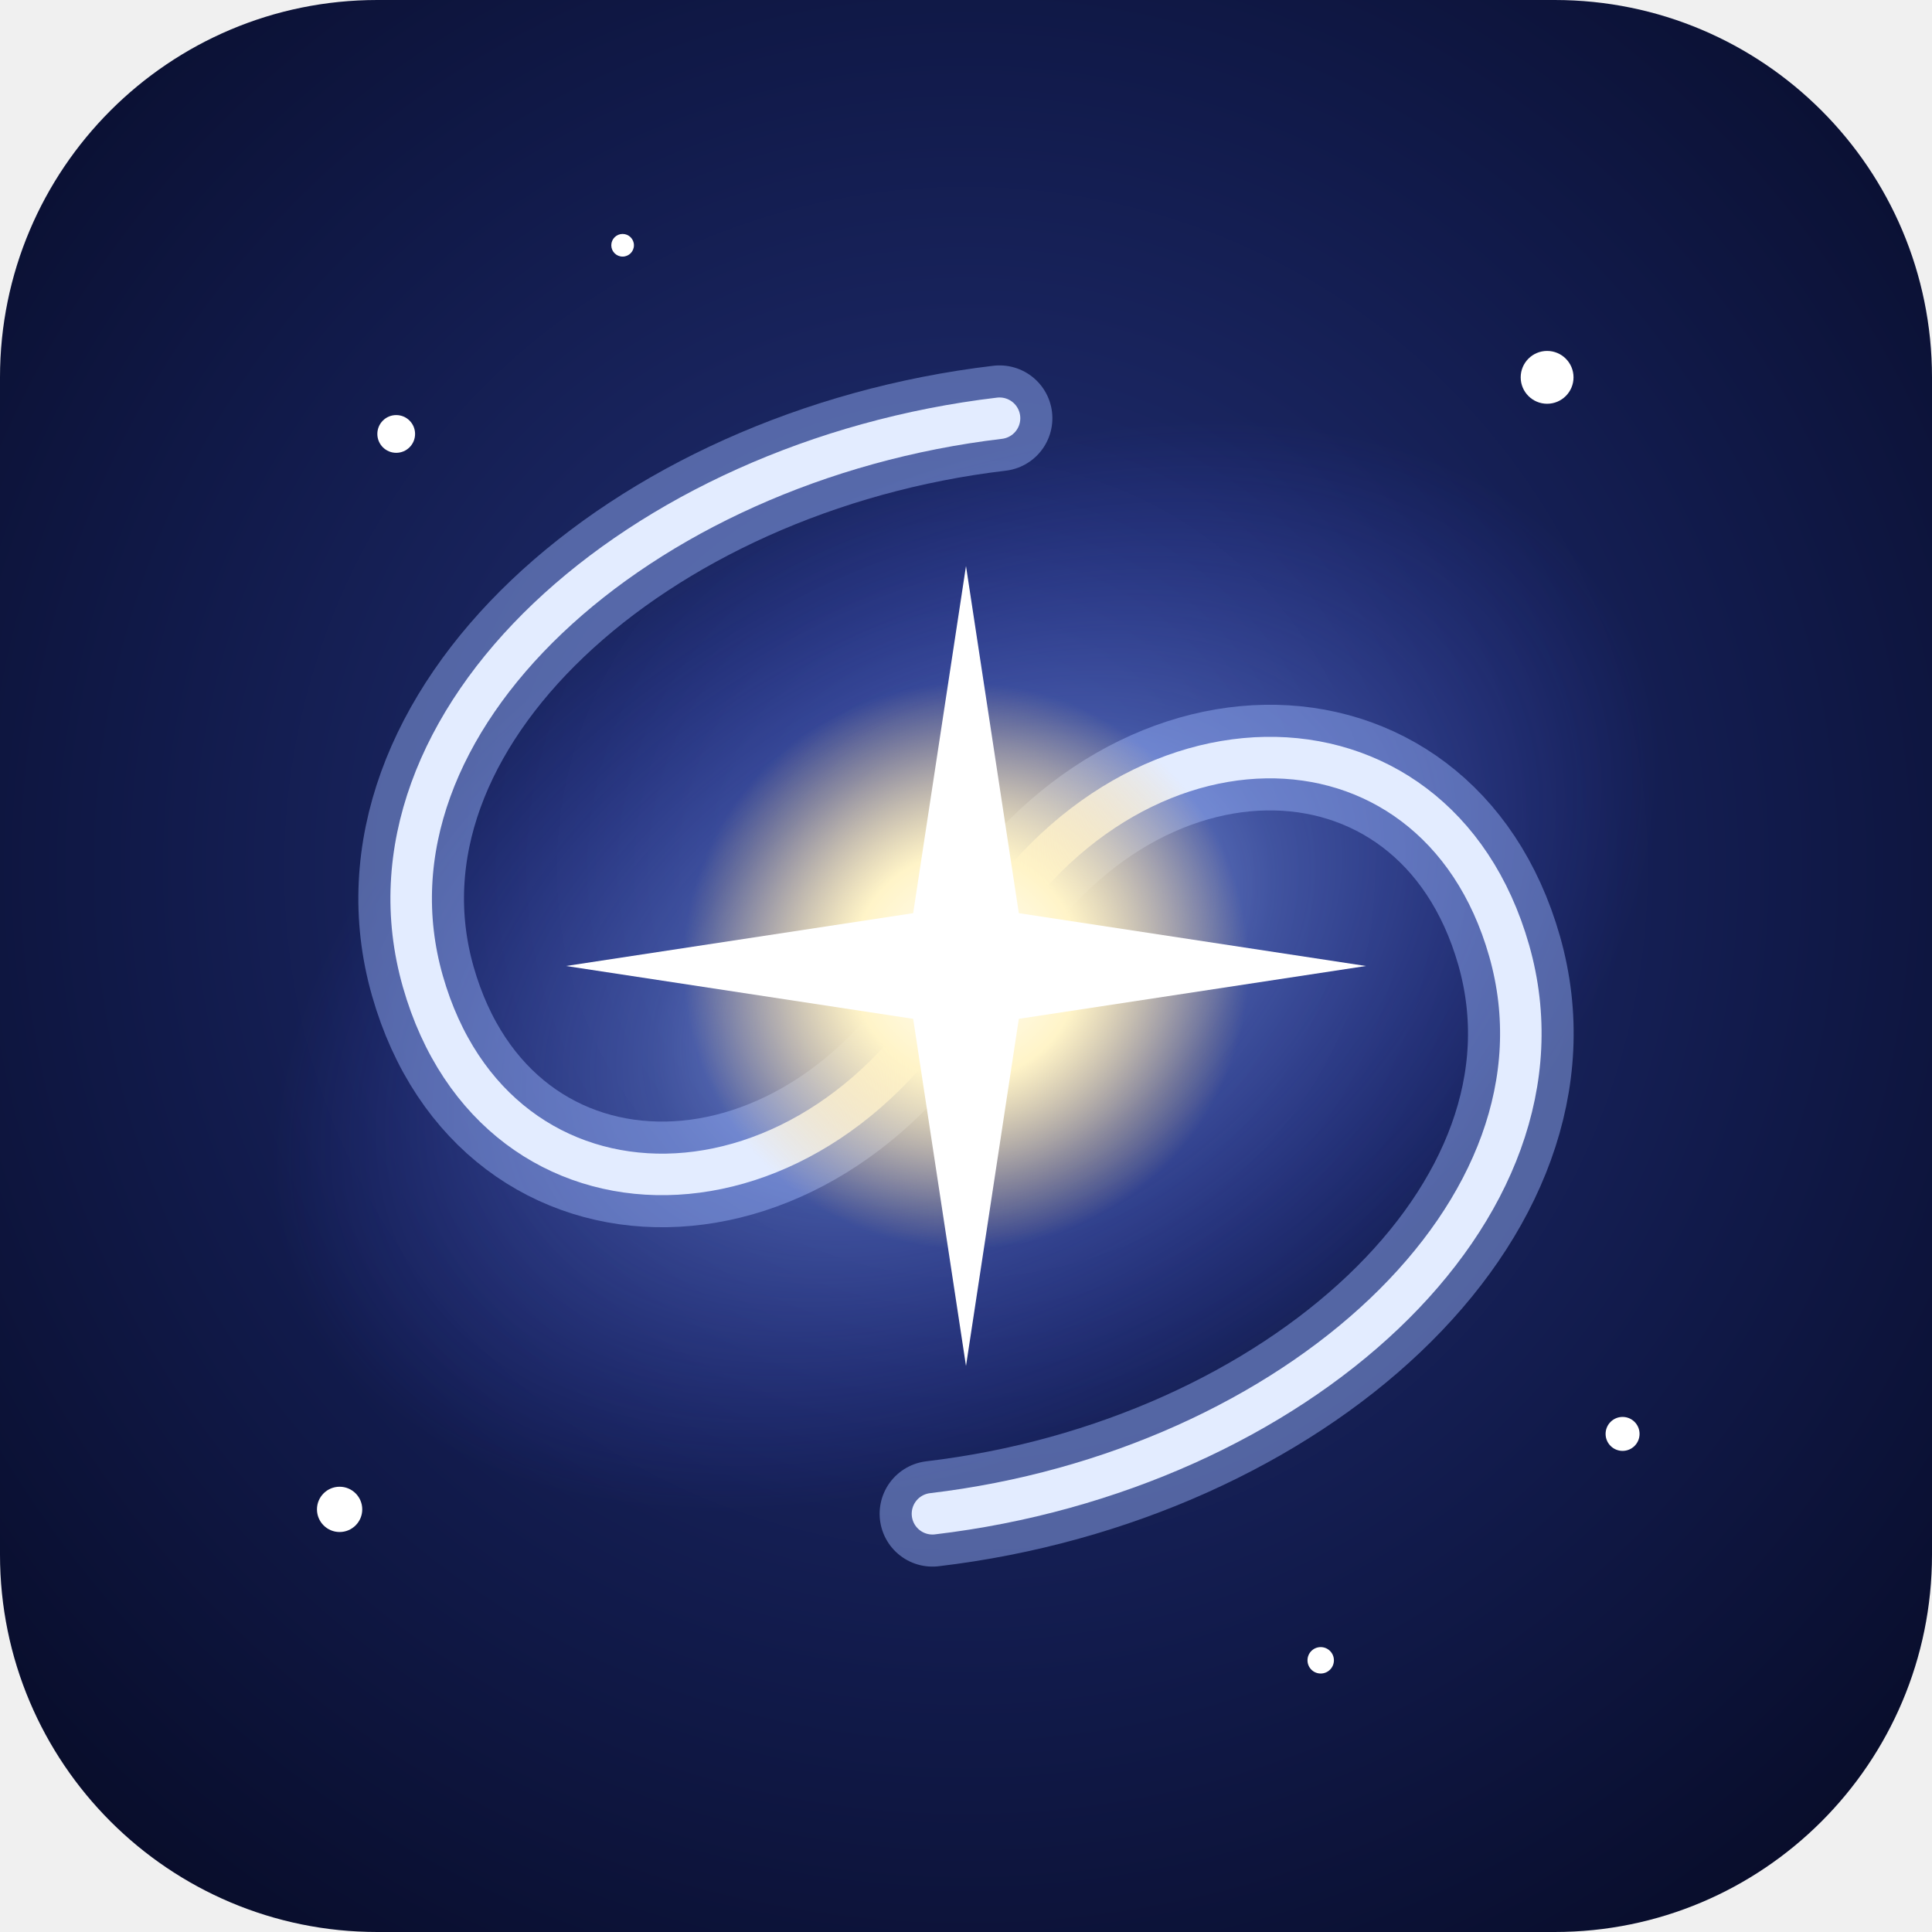
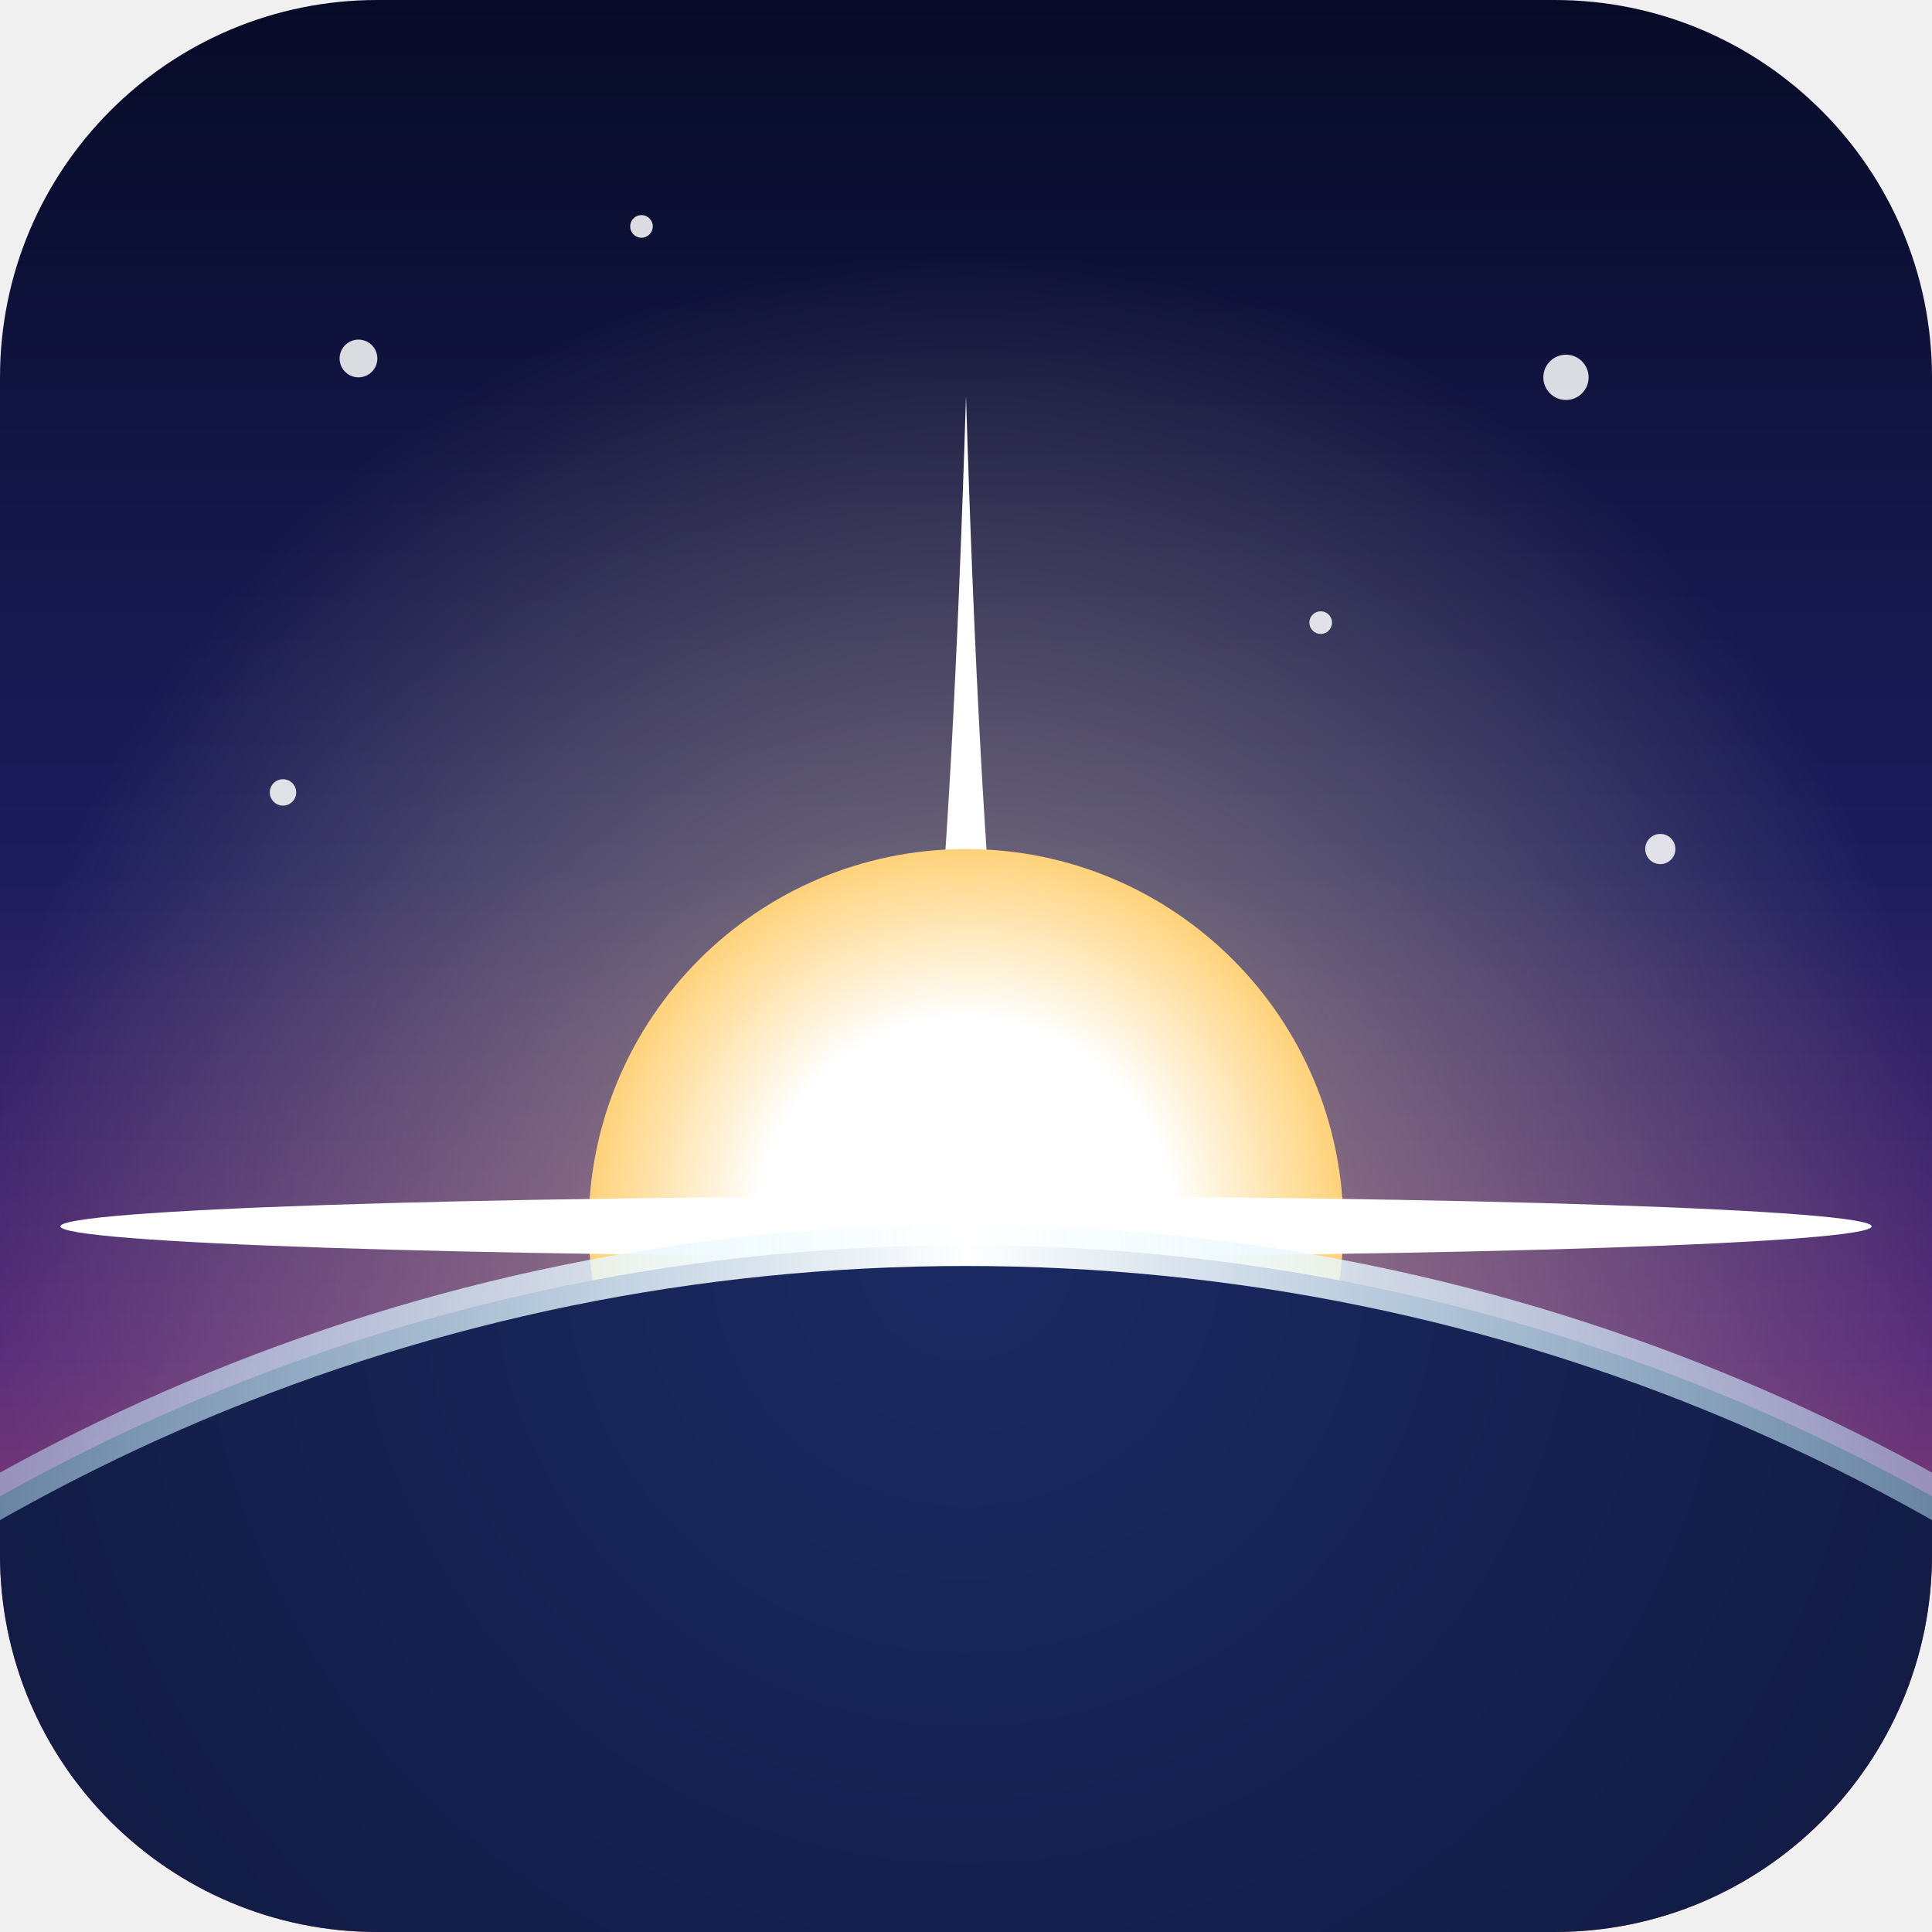
<svg xmlns="http://www.w3.org/2000/svg" width="1024" height="1024" viewBox="0 0 1024 1024">
  <defs>
-     <radialGradient id="sky" cx="50%" cy="45%" r="70%">
-       <stop offset="0%" stop-color="#26357f" />
-       <stop offset="60%" stop-color="#111a4a" />
-       <stop offset="100%" stop-color="#070b26" />
+     <linearGradient id="sky" x1="0" y1="0" x2="0" y2="1">
+       <stop offset="0" stop-color="#070b26" />
+       <stop offset="0.45" stop-color="#1c1d5e" />
+       <stop offset="0.7" stop-color="#5a2e7a" />
+       <stop offset="1" stop-color="#c0566a" />
+     </linearGradient>
+     <radialGradient id="planet" cx="0.5" cy="0" r="0.6">
+       <stop offset="0" stop-color="#1b2a63" />
+       <stop offset="1" stop-color="#060a1f" />
    </radialGradient>
-     <radialGradient id="glow" cx="50%" cy="50%" r="50%">
-       <stop offset="0%" stop-color="#cfe0ff" stop-opacity="0.85" />
-       <stop offset="45%" stop-color="#7f9cff" stop-opacity="0.35" />
-       <stop offset="100%" stop-color="#4b5cff" stop-opacity="0" />
+     <linearGradient id="rim" x1="0" y1="0" x2="1" y2="0">
+       <stop offset="0" stop-color="#7fd8ff" stop-opacity="0" />
+       <stop offset="0.5" stop-color="#ffffff" />
+       <stop offset="1" stop-color="#7fd8ff" stop-opacity="0" />
+     </linearGradient>
+     <clipPath id="tile">
+       <rect width="1024" height="1024" rx="200" />
+     </clipPath>
+     <radialGradient id="disc">
+       <stop offset="0.55" stop-color="#ffffff" />
+       <stop offset="1" stop-color="#ffd27a" />
    </radialGradient>
-     <radialGradient id="core" cx="50%" cy="50%" r="50%">
-       <stop offset="0%" stop-color="#ffffff" />
-       <stop offset="40%" stop-color="#fff4c8" />
-       <stop offset="100%" stop-color="#ffd27a" stop-opacity="0" />
+     <radialGradient id="sun">
+       <stop offset="0" stop-color="#ffe7a8" stop-opacity="1.0" />
+       <stop offset="0.35" stop-color="#ffe7a8" stop-opacity="0.35" />
+       <stop offset="1" stop-color="#ffe7a8" stop-opacity="0" />
    </radialGradient>
  </defs>
-   <rect id="background" x="0" y="0" width="1024" height="1024" rx="200" ry="200" fill="url(#sky)" />
-   <g transform="rotate(-28 512 512)">
-     <ellipse cx="512" cy="512" rx="400" ry="250" fill="url(#glow)" />
-     <g fill="none" stroke-linecap="round">
-       <path d="M512,512 C650,420 800,500 770,640 C740,780 540,830 360,760" stroke="#9fb8ff" stroke-width="56" stroke-opacity="0.45" />
-       <path d="M512,512 C374,604 224,524 254,384 C284,244 484,194 664,264" stroke="#9fb8ff" stroke-width="56" stroke-opacity="0.45" />
-       <path d="M512,512 C650,420 800,500 770,640 C740,780 540,830 360,760" stroke="#e3ecff" stroke-width="22" />
-       <path d="M512,512 C374,604 224,524 254,384 C284,244 484,194 664,264" stroke="#e3ecff" stroke-width="22" />
-     </g>
-     <circle cx="512" cy="512" r="150" fill="url(#core)" />
+   <rect id="background" width="1024" height="1024" rx="200" fill="url(#sky)" />
+   <g clip-path="url(#tile)">
+     <circle cx="512" cy="650" r="520" fill="url(#sun)" />
+     <path d="M512,210 Q525.2,636.8 556,650 Q525.2,663.2 512,1090 Q498.8,663.2 468,650 Q498.8,636.8 512,210 Z" fill="#ffffff" />
+     <circle cx="512" cy="650" r="200" fill="url(#disc)" />
+     <ellipse cx="512" cy="650" rx="480" ry="16" fill="#ffffff" />
+     <circle cx="512" cy="1710" r="1050" fill="url(#planet)" />
+     <circle cx="512" cy="1710" r="1050" fill="none" stroke="url(#rim)" stroke-width="22" />
  </g>
-   <path d="M512,300 L540,484 L724,512 L540,540 L512,724 L484,540 L300,512 L484,484 Z" fill="#ffffff" />
-   <g fill="#ffffff">
-     <circle cx="210" cy="230" r="10" />
-     <circle cx="820" cy="200" r="14" />
-     <circle cx="860" cy="760" r="9" />
-     <circle cx="180" cy="800" r="12" />
-     <circle cx="700" cy="880" r="7" />
-     <circle cx="330" cy="130" r="6" />
+   <g fill="#ffffff" fill-opacity="0.85">
+     <circle cx="190" cy="190" r="10" />
+     <circle cx="340" cy="120" r="6" />
+     <circle cx="830" cy="200" r="12" />
+     <circle cx="700" cy="330" r="6" />
+     <circle cx="150" cy="420" r="7" />
+     <circle cx="880" cy="450" r="8" />
  </g>
</svg>
